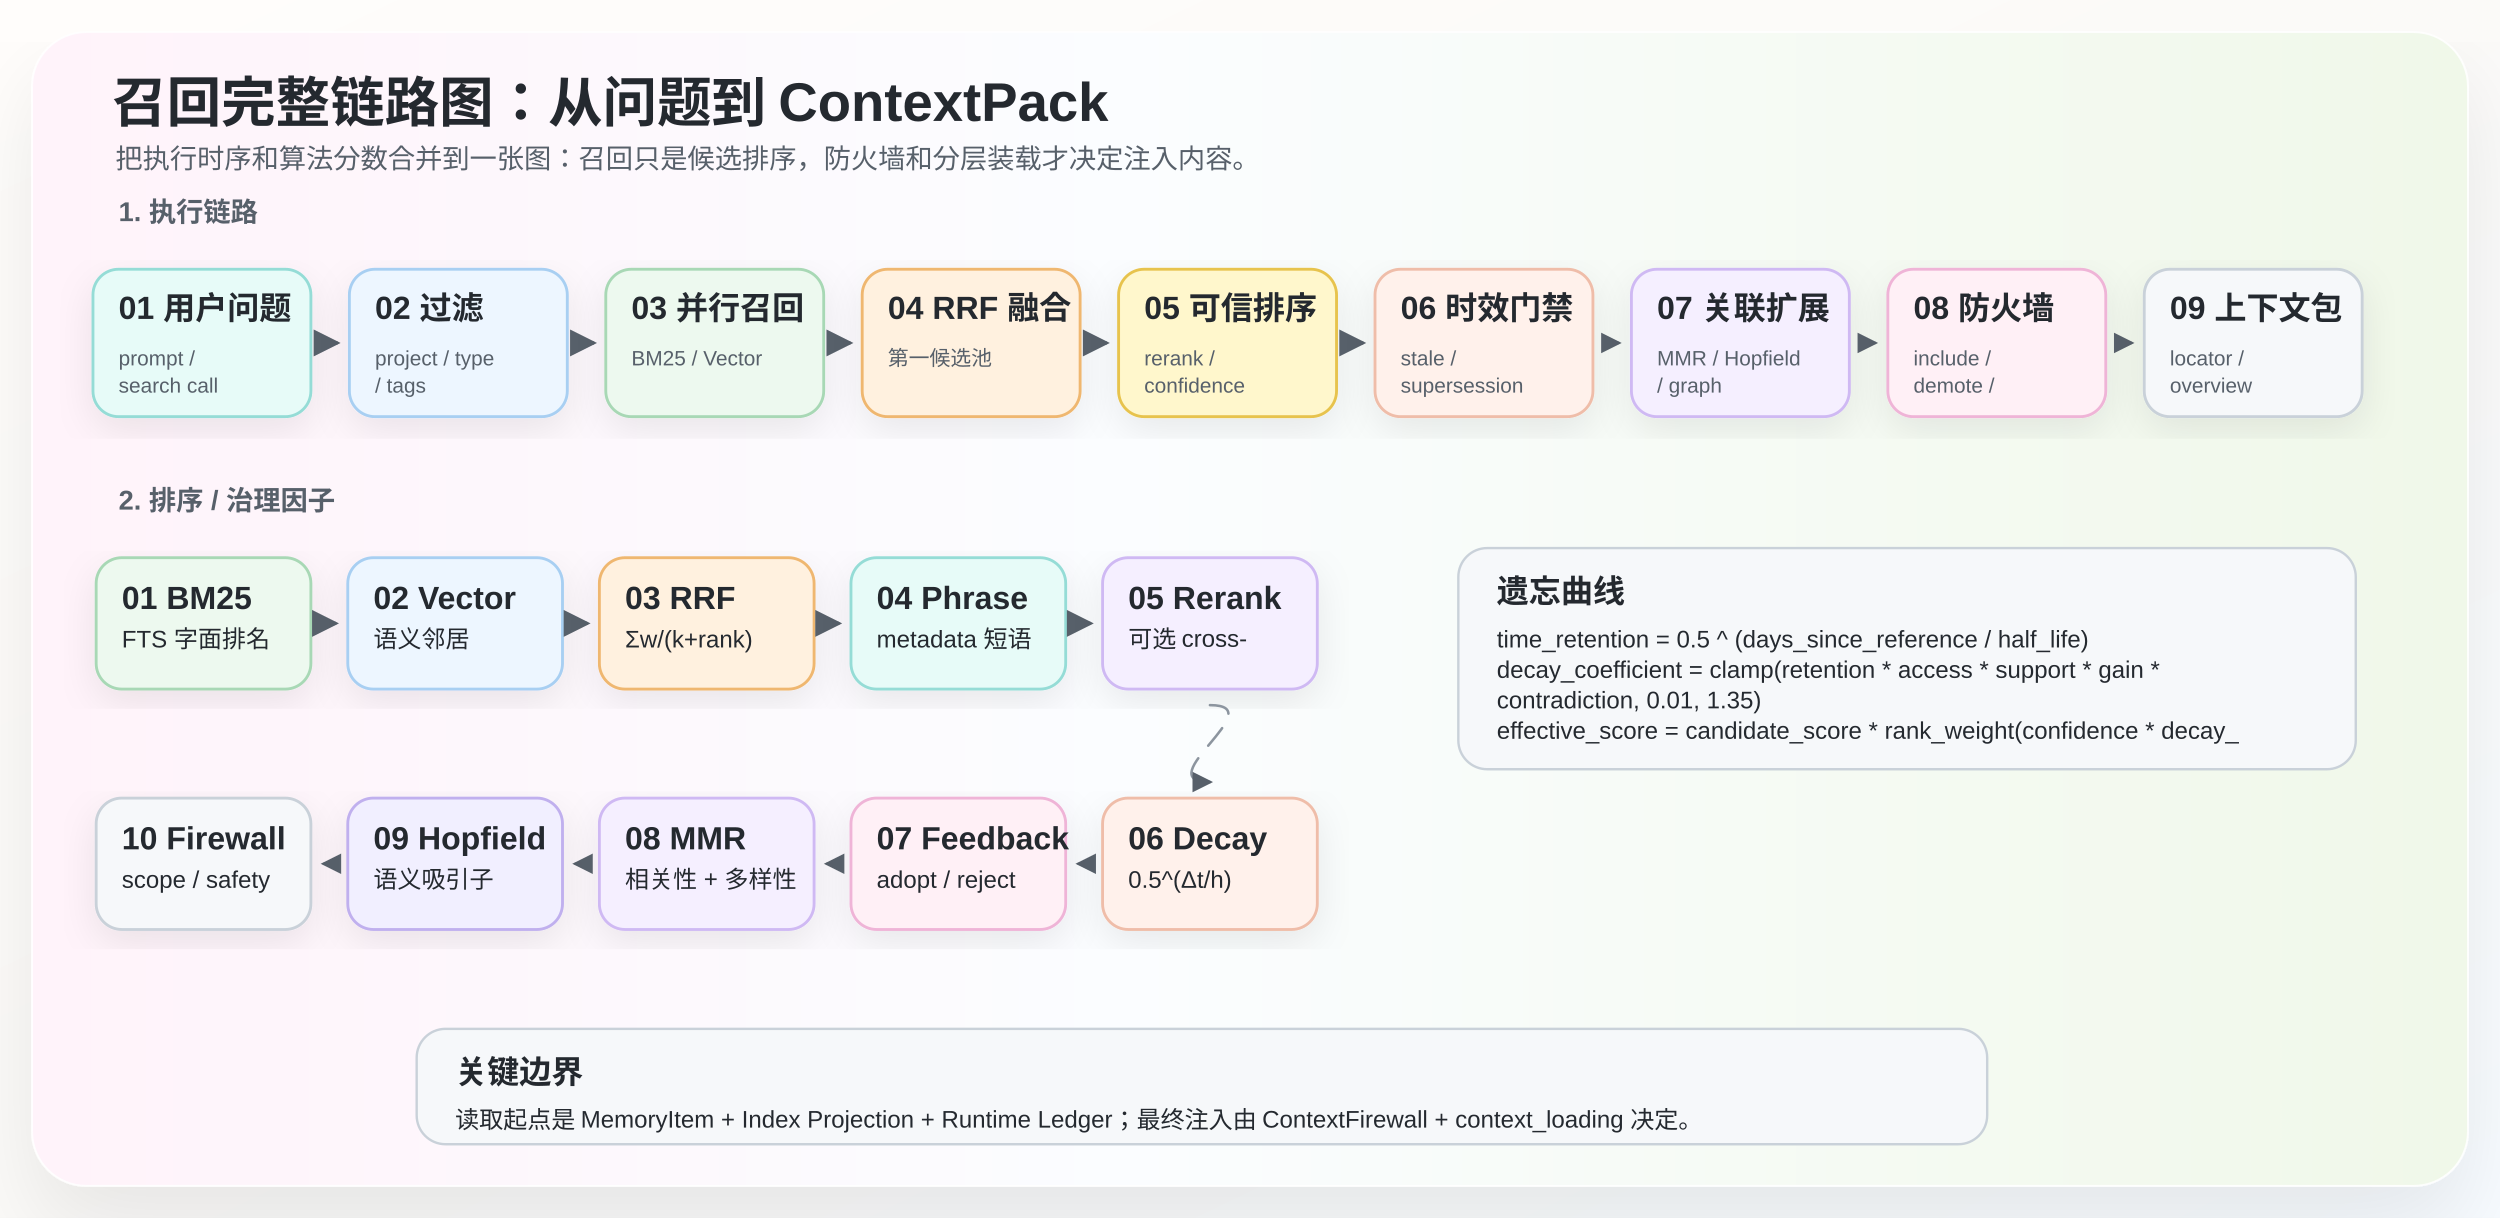
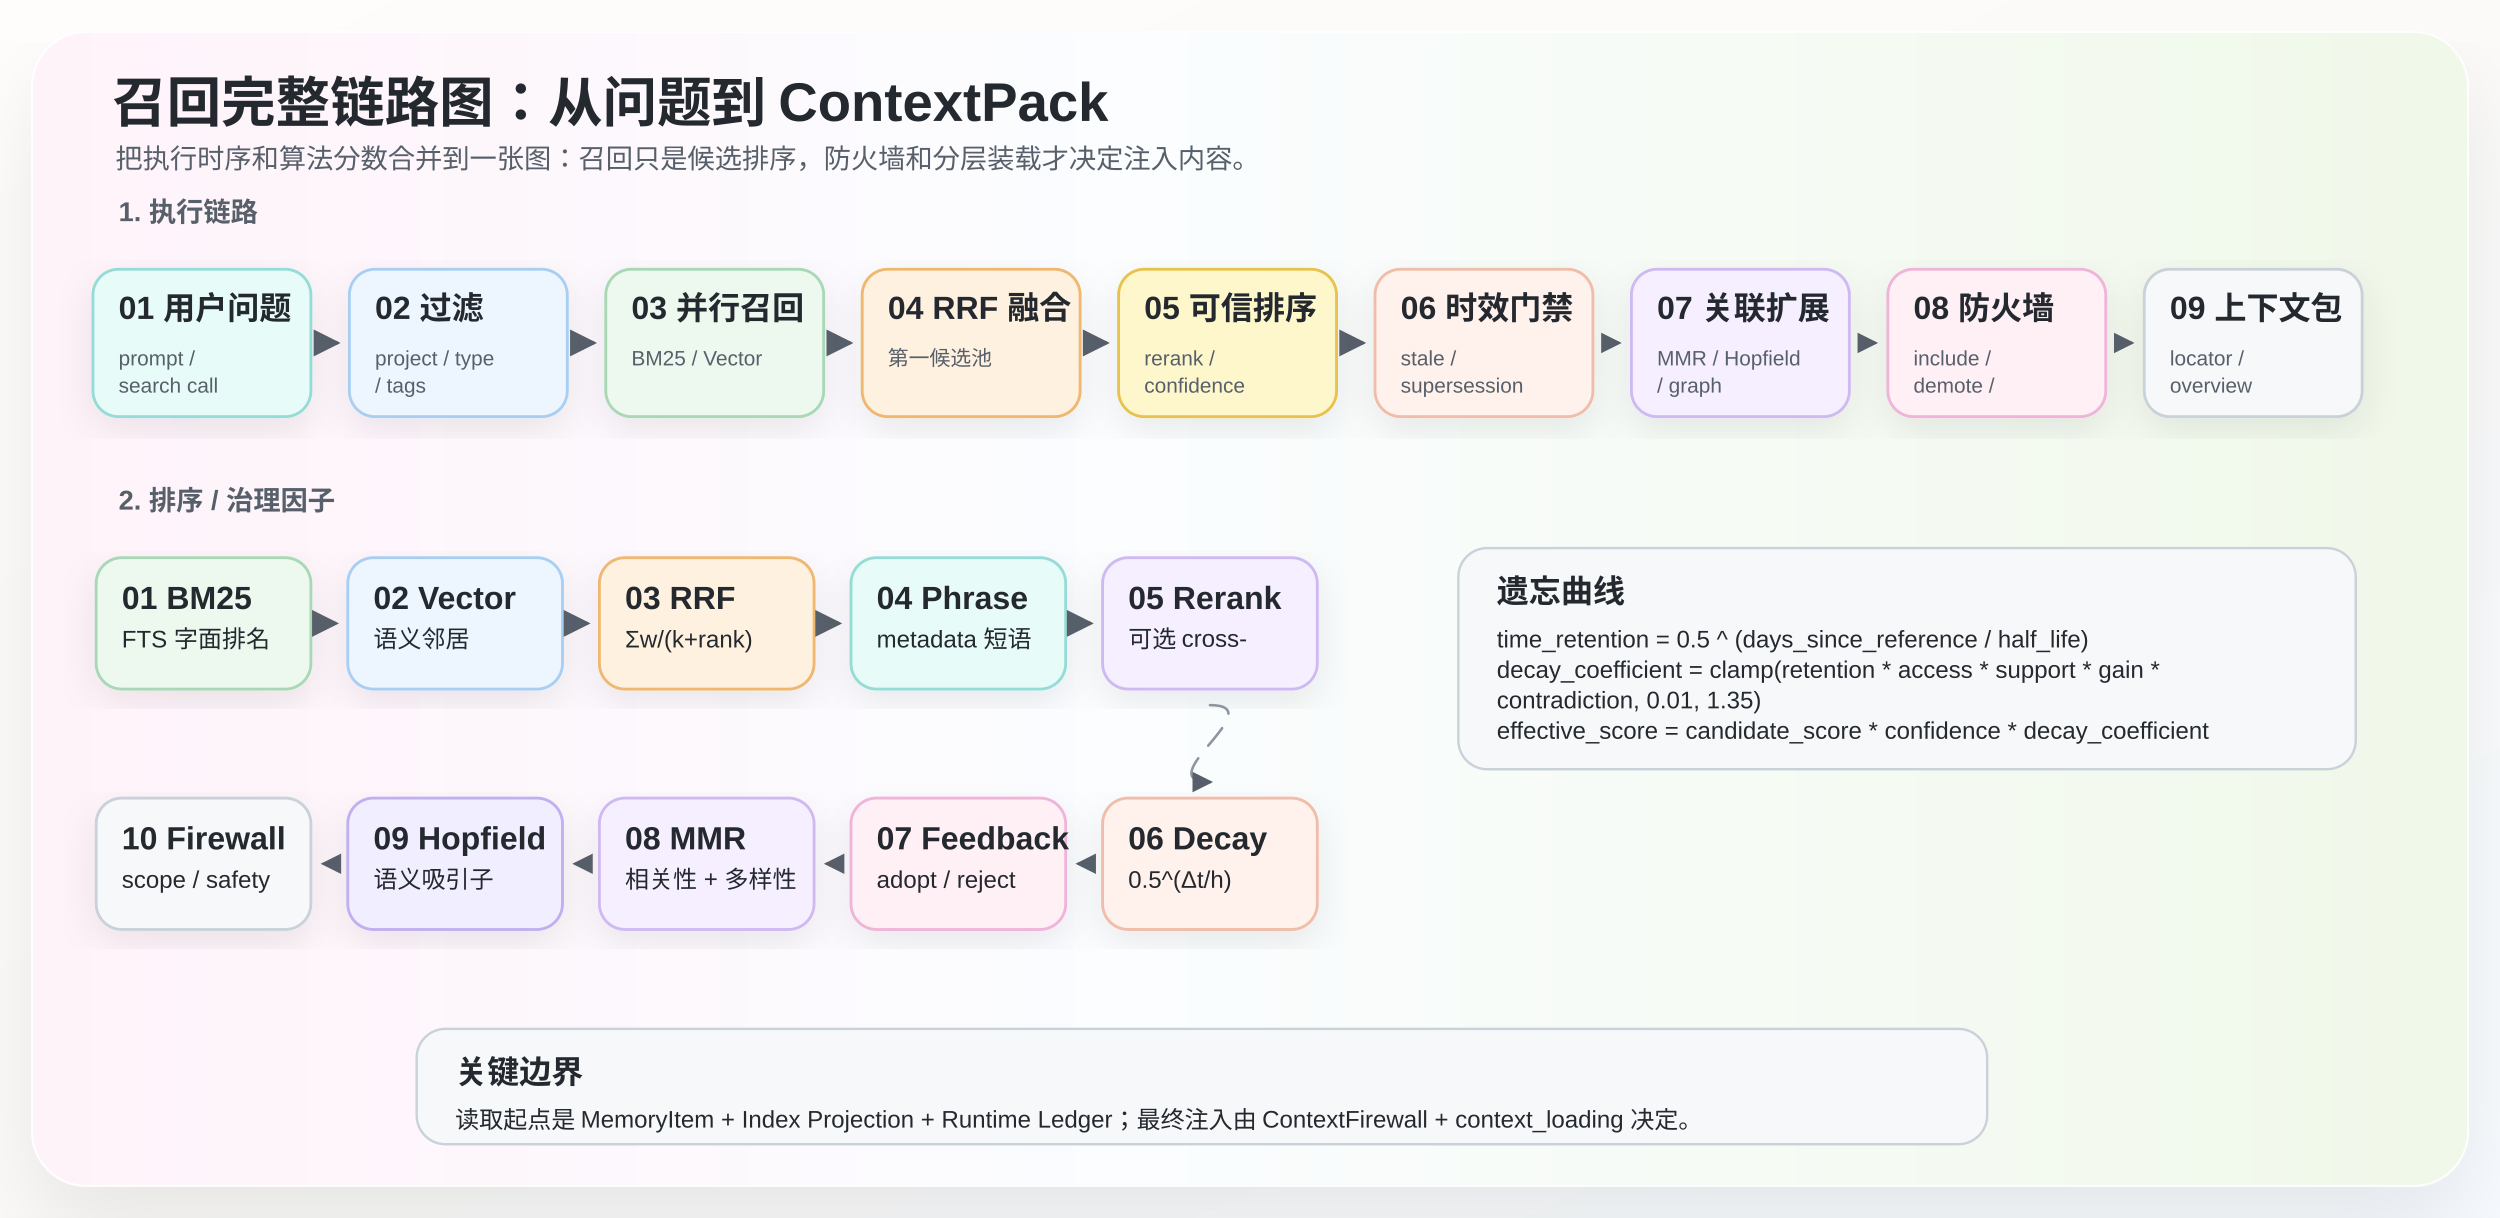
<svg xmlns="http://www.w3.org/2000/svg" width="1560" height="760" viewBox="0 0 1560 760" role="img" aria-labelledby="title desc" style="max-width:100%;height:auto;">
  <defs>
    <linearGradient id="qoderPageBg" x1="0" y1="0" x2="1" y2="1">
      <stop offset="0%" stop-color="#fffdfb" />
      <stop offset="48%" stop-color="#fbfaf8" />
      <stop offset="100%" stop-color="#f7fbff" />
    </linearGradient>
    <linearGradient id="qoderSheetBg" x1="0" y1="0" x2="1" y2="0">
      <stop offset="0%" stop-color="#fff3fa" />
      <stop offset="45%" stop-color="#fbfdff" />
      <stop offset="100%" stop-color="#f0f8e9" />
    </linearGradient>
    <filter id="qoderSheetShadow" x="-8%" y="-8%" width="116%" height="116%">
      <feDropShadow dx="0" dy="26" stdDeviation="30" flood-color="#2a231c" flood-opacity="0.085" />
    </filter>
    <marker id="arrow" viewBox="0 0 10 10" refX="8.5" refY="5" markerWidth="8" markerHeight="8" orient="auto-start-reverse">
      <path d="M0 0 L10 5 L0 10 z" fill="#57606a" />
    </marker>
    <filter id="paper" x="-8%" y="-8%" width="116%" height="116%">
      <feTurbulence type="fractalNoise" baseFrequency="0.78" numOctaves="2" seed="11" result="noise" />
      <feColorMatrix type="saturate" values="0" />
      <feComponentTransfer>
        <feFuncA type="table" tableValues="0 0.035" />
      </feComponentTransfer>
      <feBlend in="SourceGraphic" mode="multiply" />
    </filter>
    <filter id="softShadow" x="-15%" y="-15%" width="130%" height="130%">
      <feDropShadow dx="0" dy="8" stdDeviation="12" flood-color="#1f2328" flood-opacity="0.08" />
    </filter>
    <style>
      .bg { fill: url(#qoderPageBg); }
      .sheet { fill: url(#qoderSheetBg); filter: url(#qoderSheetShadow); }
      .ink { fill: #24292f; }
      .muted { fill: #57606a; }
      .title { font-family: -apple-system, BlinkMacSystemFont, "Segoe UI", Arial, "PingFang SC", "Microsoft YaHei", sans-serif; font-size: 34px; font-weight: 850; fill: #24292f; }
      .subtitle { font-family: -apple-system, BlinkMacSystemFont, "Segoe UI", Arial, "PingFang SC", "Microsoft YaHei", sans-serif; font-size: 17px; fill: #57606a; }
      .section { font-family: -apple-system, BlinkMacSystemFont, "Segoe UI", Arial, "PingFang SC", "Microsoft YaHei", sans-serif; font-size: 17px; font-weight: 800; fill: #57606a; text-transform: uppercase; }
      .card-title { font-family: -apple-system, BlinkMacSystemFont, "Segoe UI", Arial, "PingFang SC", "Microsoft YaHei", sans-serif; font-size: 20px; font-weight: 820; fill: #24292f; }
      .card-line { font-family: -apple-system, BlinkMacSystemFont, "Segoe UI", Arial, "PingFang SC", "Microsoft YaHei", sans-serif; font-size: 15px; fill: #24292f; }
      .small { font-family: -apple-system, BlinkMacSystemFont, "Segoe UI", Arial, "PingFang SC", "Microsoft YaHei", sans-serif; font-size: 13px; fill: #57606a; }
      .tiny { font-family: -apple-system, BlinkMacSystemFont, "Segoe UI", Arial, "PingFang SC", "Microsoft YaHei", sans-serif; font-size: 10px; fill: #6e7781; }
      .num { font-family: -apple-system, BlinkMacSystemFont, "Segoe UI", Arial, "PingFang SC", "Microsoft YaHei", sans-serif; font-size: 22px; font-weight: 900; }
      .mono { font-family: ui-monospace, SFMono-Regular, Menlo, Consolas, "Liberation Mono", monospace; font-size: 13px; fill: #24292f; }
      .mono-small { font-family: ui-monospace, SFMono-Regular, Menlo, Consolas, "Liberation Mono", monospace; font-size: 12px; fill: #57606a; }
      .panel { fill: #ffffff; stroke: #d8dee4; stroke-width: 1.4; filter: url(#softShadow); }
      .card { stroke-width: 1.8; filter: url(#softShadow); }
      .thin-card { stroke-width: 1.2; }
      .arrow { fill: none; stroke: #57606a; stroke-width: 2.1; stroke-linecap: round; stroke-linejoin: round; marker-end: url(#arrow); }
      .soft-arrow { fill: none; stroke: #8c959f; stroke-width: 1.6; stroke-linecap: round; stroke-linejoin: round; stroke-dasharray: 6 7; marker-end: url(#arrow); }
      .flow-line { stroke-dasharray: 14 10; animation: flowDash 1.8s linear infinite; }
      .planned-line { stroke-dasharray: 8 8; }
      .flow-dot { fill: #1f6f78; filter: url(#softShadow); }
      .breath { animation: breath 2.8s ease-in-out infinite; transform-box: fill-box; transform-origin: center; }
      .breath-slow { animation: breath 4.2s ease-in-out infinite; transform-box: fill-box; transform-origin: center; }
      .blink { animation: blink 1.7s ease-in-out infinite; }
      .rail { fill: none; stroke: #d0d7de; stroke-width: 1.3; stroke-dasharray: 5 8; }
      .branch { fill: none; stroke: #d0d7de; stroke-width: 1.3; stroke-linecap: round; stroke-linejoin: round; }
      .icon { fill: none; stroke-width: 3.5; stroke-linecap: round; stroke-linejoin: round; }
      @keyframes flowDash {
        to { stroke-dashoffset: -24; }
      }
      @keyframes breath {
        0%, 100% { opacity: 0.88; transform: scale(1); }
        50% { opacity: 1; transform: scale(1.035); }
      }
      @keyframes blink {
        0%, 100% { opacity: 0.42; }
        50% { opacity: 1; }
      }
    </style>
  </defs>
  <rect class="bg" width="1560" height="760" />
  <rect x="28" y="28" width="1504" height="704" rx="36" fill="#ffffff" opacity="0.62" />
  <rect class="sheet" x="20" y="20" width="1520" height="720" rx="34" stroke="#ffffff" stroke-opacity="0.86" stroke-width="1.2" />
  <text class="title" x="70" y="76">召回完整链路图：从问题到 ContextPack</text>
  <text class="subtitle" x="72" y="105">把执行时序和算法分数合并到一张图：召回只是候选排序，防火墙和分层装载才决定注入内容。</text>
  <text class="section" x="74" y="138">1. 执行链路</text>
  <g>
    <rect class="card" x="58" y="168" width="136" height="92" rx="16" fill="#e7fbf8" stroke="#95dcd6" />
    <text class="card-title" x="74" y="199">01 用户问题</text>
    <text class="small" x="74" y="228">prompt /</text>
    <text class="small" x="74" y="245">search call</text>
  </g>
  <path class="arrow flow-line" d="M202 214 L210 214">
    <animate attributeName="stroke-dashoffset" values="0;-24" dur="1.8s" repeatCount="indefinite" />
  </path>
  <g>
    <rect class="card" x="218" y="168" width="136" height="92" rx="16" fill="#edf6ff" stroke="#a8cff2" />
    <text class="card-title" x="234" y="199">02 过滤</text>
    <text class="small" x="234" y="228">project / type</text>
    <text class="small" x="234" y="245">/ tags</text>
  </g>
  <path class="arrow flow-line" d="M362 214 L370 214">
    <animate attributeName="stroke-dashoffset" values="0;-24" dur="1.8s" repeatCount="indefinite" />
  </path>
  <g>
    <rect class="card" x="378" y="168" width="136" height="92" rx="16" fill="#edf9ef" stroke="#a8d8b5" />
    <text class="card-title" x="394" y="199">03 并行召回</text>
    <text class="small" x="394" y="228">BM25 / Vector</text>
  </g>
  <path class="arrow flow-line" d="M522 214 L530 214">
    <animate attributeName="stroke-dashoffset" values="0;-24" dur="1.8s" repeatCount="indefinite" />
  </path>
  <g>
    <rect class="card" x="538" y="168" width="136" height="92" rx="16" fill="#fff1df" stroke="#efb770" />
    <text class="card-title" x="554" y="199">04 RRF 融合</text>
    <text class="small" x="554" y="228">第一候选池</text>
  </g>
  <path class="arrow flow-line" d="M682 214 L690 214">
    <animate attributeName="stroke-dashoffset" values="0;-24" dur="1.8s" repeatCount="indefinite" />
  </path>
  <g>
    <rect class="card" x="698" y="168" width="136" height="92" rx="16" fill="#fff7cc" stroke="#e7c34e" />
    <text class="card-title" x="714" y="199">05 可信排序</text>
    <text class="small" x="714" y="228">rerank /</text>
    <text class="small" x="714" y="245">confidence</text>
  </g>
  <path class="arrow flow-line" d="M842 214 L850 214">
    <animate attributeName="stroke-dashoffset" values="0;-24" dur="1.8s" repeatCount="indefinite" />
  </path>
  <g>
    <rect class="card" x="858" y="168" width="136" height="92" rx="16" fill="#fff1eb" stroke="#efbda9" />
    <text class="card-title" x="874" y="199">06 时效门禁</text>
    <text class="small" x="874" y="228">stale /</text>
    <text class="small" x="874" y="245">supersession</text>
  </g>
  <path class="soft-arrow flow-line" d="M1002 214 L1010 214">
    <animate attributeName="stroke-dashoffset" values="0;-24" dur="1.8s" repeatCount="indefinite" />
  </path>
  <g>
    <rect class="card" x="1018" y="168" width="136" height="92" rx="16" fill="#f5efff" stroke="#cfb9f3" />
    <text class="card-title" x="1034" y="199">07 关联扩展</text>
    <text class="small" x="1034" y="228">MMR / Hopfield</text>
    <text class="small" x="1034" y="245">/ graph</text>
  </g>
  <path class="soft-arrow flow-line" d="M1162 214 L1170 214">
    <animate attributeName="stroke-dashoffset" values="0;-24" dur="1.8s" repeatCount="indefinite" />
  </path>
  <g>
    <rect class="card" x="1178" y="168" width="136" height="92" rx="16" fill="#fff0f6" stroke="#efb4d7" />
    <text class="card-title" x="1194" y="199">08 防火墙</text>
    <text class="small" x="1194" y="228">include /</text>
    <text class="small" x="1194" y="245">demote /</text>
  </g>
  <path class="soft-arrow flow-line" d="M1322 214 L1330 214">
    <animate attributeName="stroke-dashoffset" values="0;-24" dur="1.8s" repeatCount="indefinite" />
  </path>
  <g>
    <rect class="card" x="1338" y="168" width="136" height="92" rx="16" fill="#f6f8fa" stroke="#c9d1d9" />
    <text class="card-title" x="1354" y="199">09 上下文包</text>
    <text class="small" x="1354" y="228">locator /</text>
    <text class="small" x="1354" y="245">overview</text>
  </g>
  <text class="section" x="74" y="318">2. 排序 / 治理因子</text>
  <g>
    <rect class="card" x="60" y="348" width="134" height="82" rx="16" fill="#edf9ef" stroke="#a8d8b5" />
    <text class="card-title" x="76" y="380">01 BM25</text>
    <text class="card-line" x="76" y="404">FTS 字面排名</text>
  </g>
  <path class="arrow flow-line" d="M202 389 L209 389">
    <animate attributeName="stroke-dashoffset" values="0;-24" dur="1.8s" repeatCount="indefinite" />
  </path>
  <g>
    <rect class="card" x="217" y="348" width="134" height="82" rx="16" fill="#edf6ff" stroke="#a8cff2" />
    <text class="card-title" x="233" y="380">02 Vector</text>
    <text class="card-line" x="233" y="404">语义邻居</text>
  </g>
  <path class="arrow flow-line" d="M359 389 L366 389">
    <animate attributeName="stroke-dashoffset" values="0;-24" dur="1.8s" repeatCount="indefinite" />
  </path>
  <g>
    <rect class="card" x="374" y="348" width="134" height="82" rx="16" fill="#fff1df" stroke="#efb770" />
    <text class="card-title" x="390" y="380">03 RRF</text>
    <text class="card-line" x="390" y="404">Σw/(k+rank)</text>
  </g>
  <path class="arrow flow-line" d="M516 389 L523 389">
    <animate attributeName="stroke-dashoffset" values="0;-24" dur="1.8s" repeatCount="indefinite" />
  </path>
  <g>
    <rect class="card" x="531" y="348" width="134" height="82" rx="16" fill="#e7fbf8" stroke="#95dcd6" />
    <text class="card-title" x="547" y="380">04 Phrase</text>
    <text class="card-line" x="547" y="404">metadata 短语</text>
  </g>
  <path class="arrow flow-line" d="M673 389 L680 389">
    <animate attributeName="stroke-dashoffset" values="0;-24" dur="1.8s" repeatCount="indefinite" />
  </path>
  <g>
    <rect class="card" x="688" y="348" width="134" height="82" rx="16" fill="#f5efff" stroke="#cfb9f3" />
    <text class="card-title" x="704" y="380">05 Rerank</text>
    <text class="card-line" x="704" y="404">可选 cross-</text>
  </g>
  <path class="soft-arrow flow-line" d="M755 440 C 795 440, 715 488, 755 488">
    <animate attributeName="stroke-dashoffset" values="0;-24" dur="1.8s" repeatCount="indefinite" />
  </path>
  <g>
    <rect class="card" x="688" y="498" width="134" height="82" rx="16" fill="#fff1eb" stroke="#efbda9" />
    <text class="card-title" x="704" y="530">06 Decay</text>
    <text class="card-line" x="704" y="554">0.5^(Δt/h)</text>
  </g>
  <path class="soft-arrow flow-line" d="M680 539 L673 539">
    <animate attributeName="stroke-dashoffset" values="0;-24" dur="1.8s" repeatCount="indefinite" />
  </path>
  <g>
    <rect class="card" x="531" y="498" width="134" height="82" rx="16" fill="#fff0f6" stroke="#efb4d7" />
    <text class="card-title" x="547" y="530">07 Feedback</text>
    <text class="card-line" x="547" y="554">adopt / reject</text>
  </g>
  <path class="soft-arrow flow-line" d="M523 539 L516 539">
    <animate attributeName="stroke-dashoffset" values="0;-24" dur="1.8s" repeatCount="indefinite" />
  </path>
  <g>
    <rect class="card" x="374" y="498" width="134" height="82" rx="16" fill="#f5efff" stroke="#cfb9f3" />
    <text class="card-title" x="390" y="530">08 MMR</text>
    <text class="card-line" x="390" y="554">相关性 + 多样性</text>
  </g>
  <path class="soft-arrow flow-line" d="M366 539 L359 539">
    <animate attributeName="stroke-dashoffset" values="0;-24" dur="1.8s" repeatCount="indefinite" />
  </path>
  <g>
    <rect class="card" x="217" y="498" width="134" height="82" rx="16" fill="#f1efff" stroke="#c0b0ee" />
    <text class="card-title" x="233" y="530">09 Hopfield</text>
    <text class="card-line" x="233" y="554">语义吸引子</text>
  </g>
  <path class="soft-arrow flow-line" d="M209 539 L202 539">
    <animate attributeName="stroke-dashoffset" values="0;-24" dur="1.8s" repeatCount="indefinite" />
  </path>
  <g>
    <rect class="card" x="60" y="498" width="134" height="82" rx="16" fill="#f6f8fa" stroke="#c9d1d9" />
    <text class="card-title" x="76" y="530">10 Firewall</text>
    <text class="card-line" x="76" y="554">scope / safety</text>
  </g>
  <g>
    <rect x="910" y="342" width="560" height="138" rx="18" fill="#f6f8fa" stroke="#c9d1d9" stroke-width="1.5" />
    <text class="card-title" x="934" y="376" fill="#57606a">遗忘曲线</text>
    <text class="card-line" x="934" y="404">time_retention = 0.5 ^ (days_since_reference / half_life)</text>
    <text class="card-line" x="934" y="423">decay_coefficient = clamp(retention * access * support * gain *</text>
    <text class="card-line" x="934" y="442">contradiction, 0.01, 1.35)</text>
-     <text class="card-line" x="934" y="461">effective_score = candidate_score * rank_weight(confidence * decay_</text>
+     <text class="card-line" x="934" y="461">effective_score = candidate_score * confidence * decay_coefficient</text>
  </g>
  <g>
    <rect x="260" y="642" width="980" height="72" rx="18" fill="#f6f8fa" stroke="#c9d1d9" stroke-width="1.5" />
    <text class="card-title" x="284" y="676" fill="#57606a">关键边界</text>
    <text class="card-line" x="284" y="704">读取起点是 MemoryItem + Index Projection + Runtime Ledger；最终注入由 ContextFirewall + context_loading 决定。</text>
  </g>
</svg>
